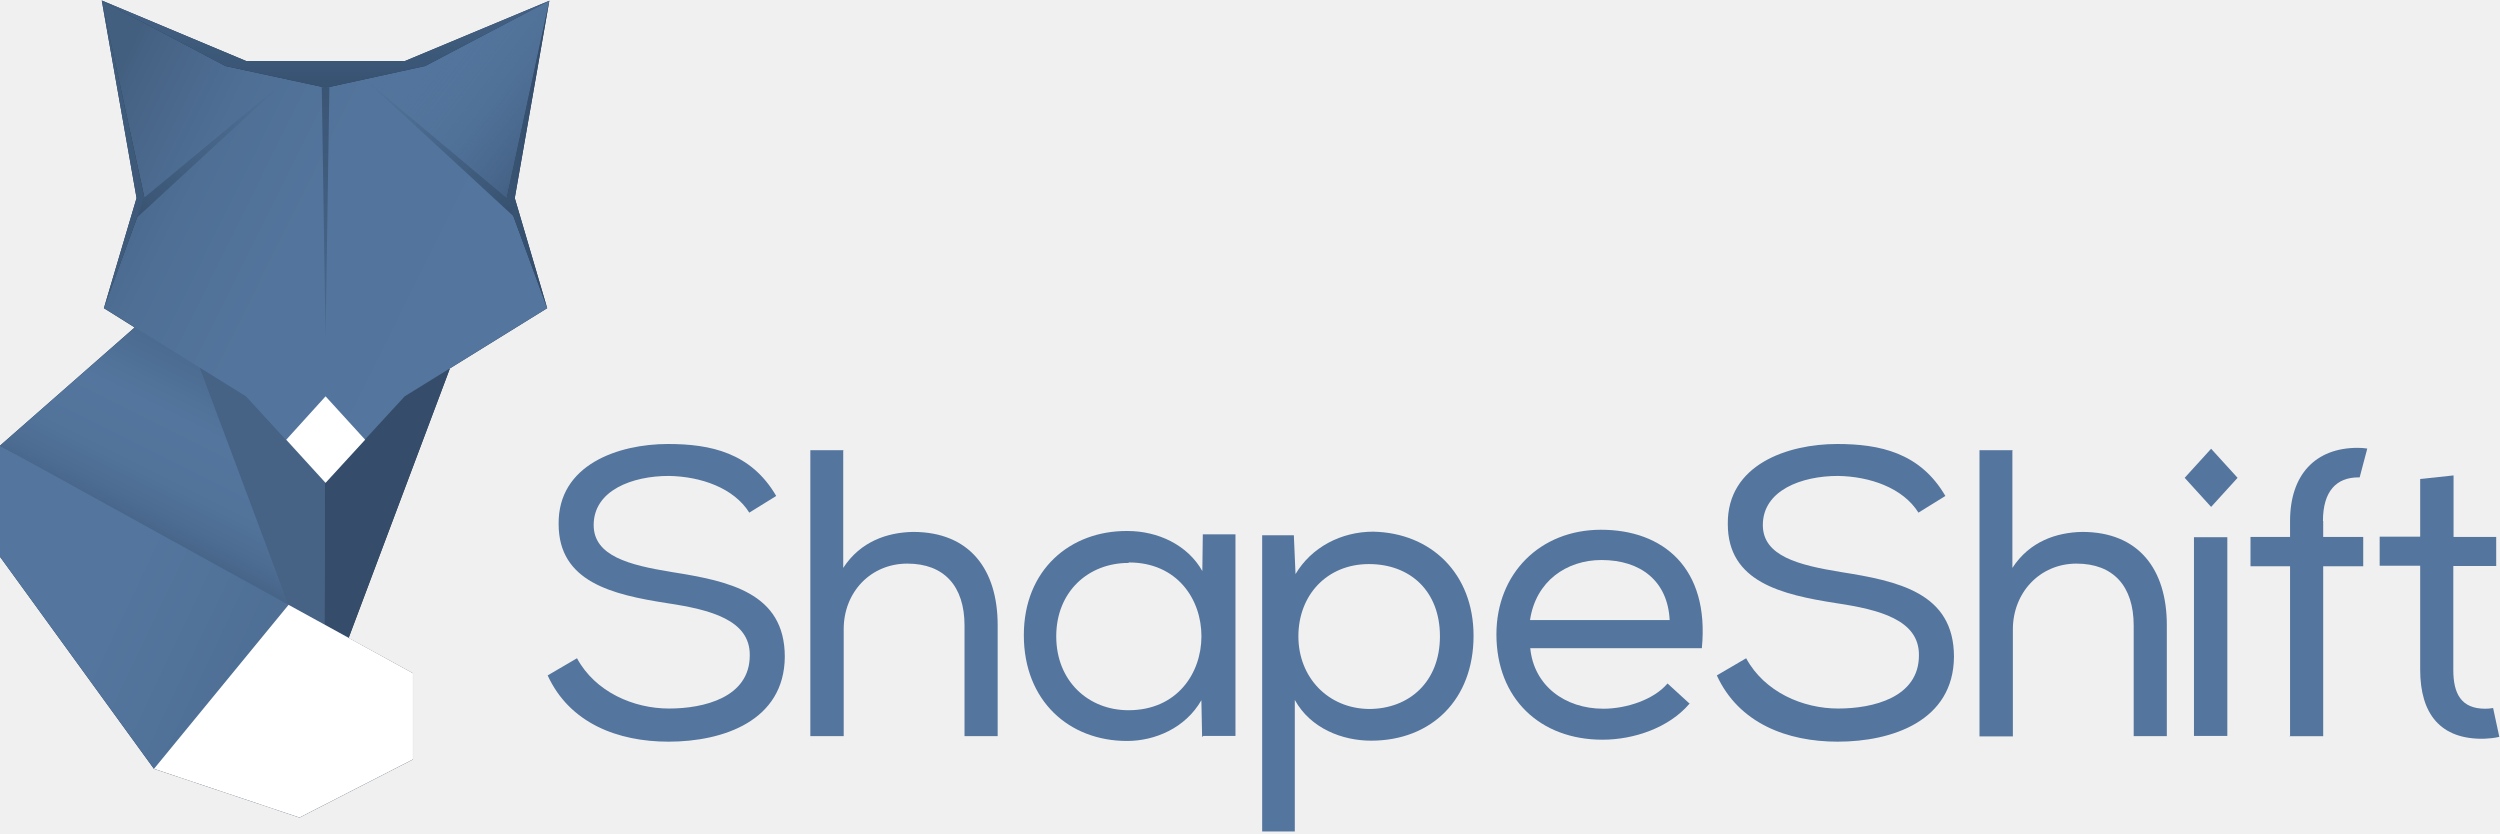
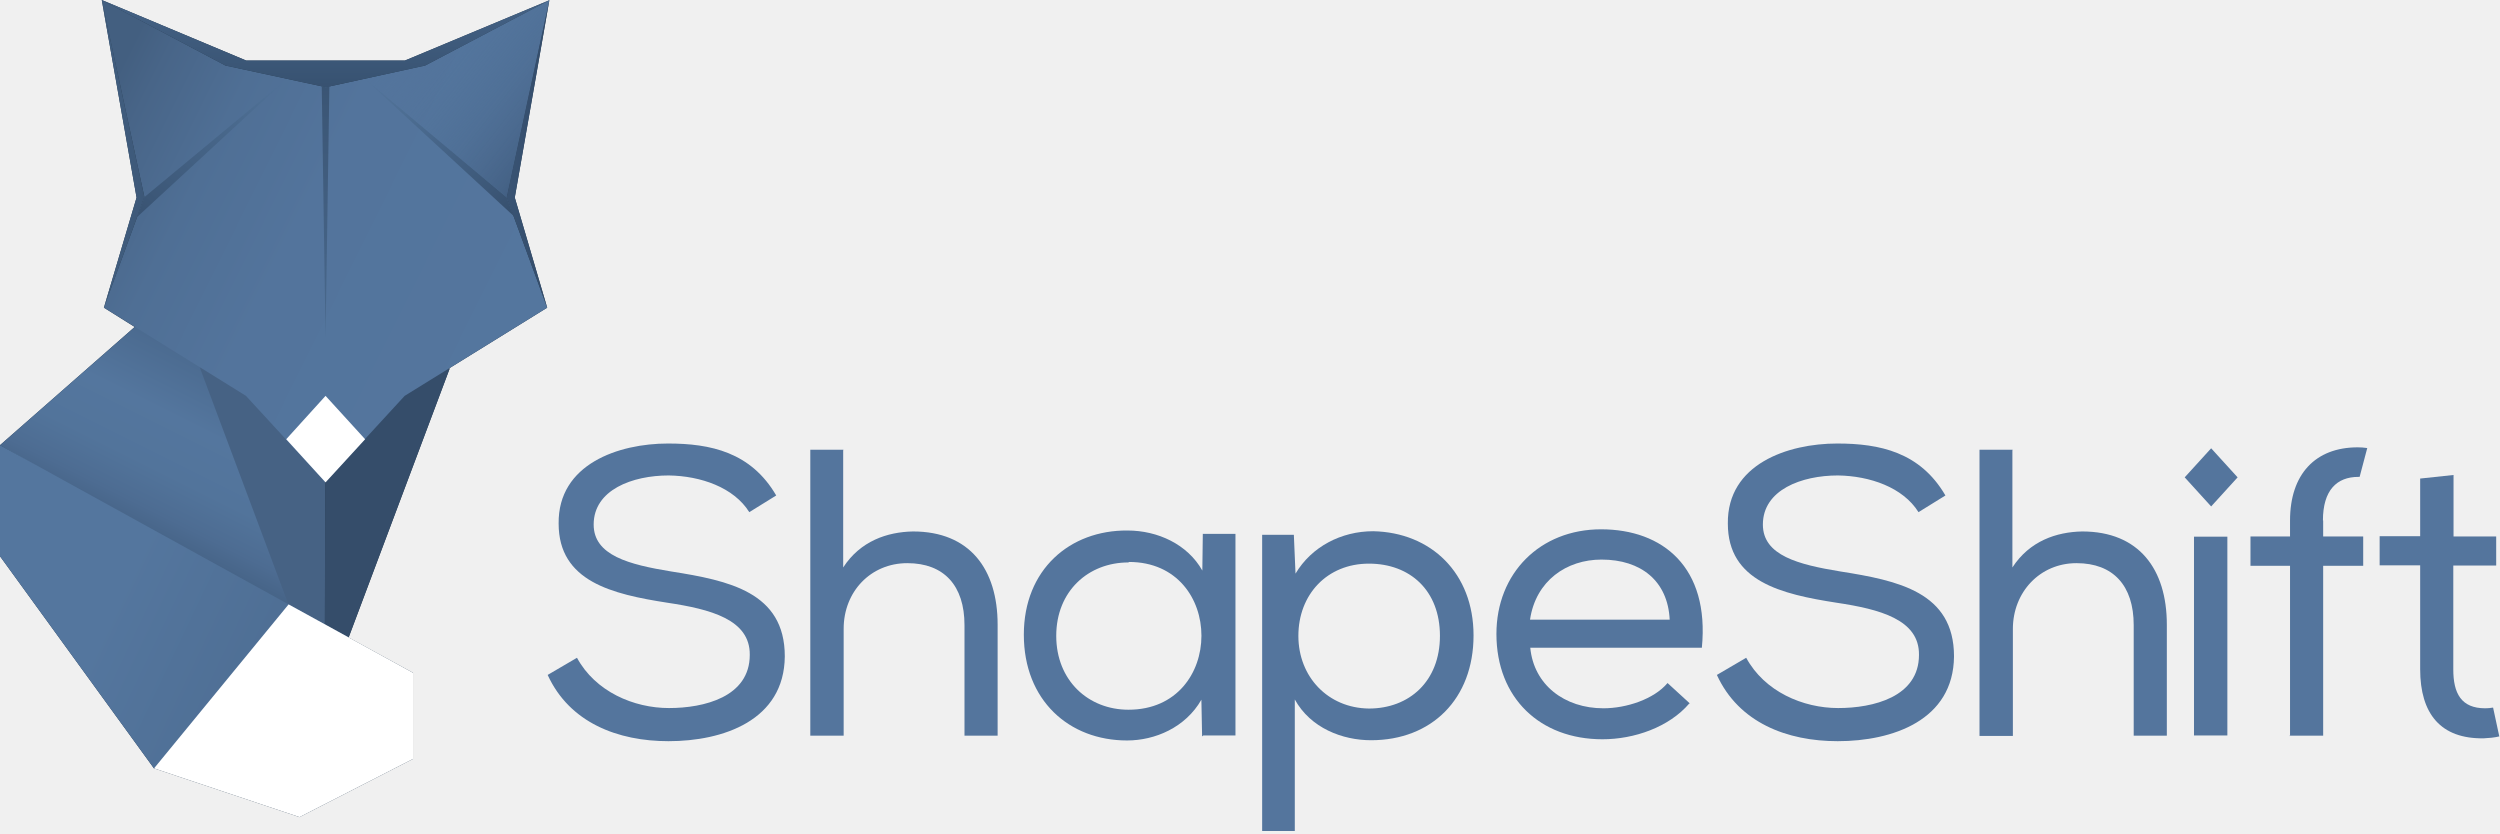
- <svg xmlns="http://www.w3.org/2000/svg" xmlns:xlink="http://www.w3.org/1999/xlink" width="300" height="100" viewBox="0 0 300 100" version="1.1">
-   <g id="Canvas" transform="translate(-1217 -2824)">
-     <g id="ShapeShift">
-       <g id="Shape">
-         <use xlink:href="#path0_fill" transform="translate(1282.72 2877.28)" fill="#54759D" />
-       </g>
-       <g id="Shape">
-         <use xlink:href="#path1_fill" transform="translate(1314.24 2878.02)" fill="#54759D" />
-       </g>
-       <g id="Shape">
-         <use xlink:href="#path2_fill" transform="translate(1339.86 2887.72)" fill="#54759D" />
-       </g>
-       <g id="Shape">
-         <use xlink:href="#path3_fill" transform="translate(1368.43 2887.8)" fill="#54759D" />
-       </g>
-       <g id="Shape">
-         <use xlink:href="#path4_fill" transform="translate(1396.57 2887.57)" fill="#54759D" />
-       </g>
-       <g id="Shape">
-         <use xlink:href="#path0_fill" transform="translate(1423.02 2877.28)" fill="#54759D" />
-       </g>
-       <g id="Shape">
-         <use xlink:href="#path5_fill" transform="translate(1454.54 2878.02)" fill="#54759D" />
-       </g>
-       <g id="Shape">
-         <use xlink:href="#path6_fill" transform="translate(1479.16 2877.85)" fill="#54759D" />
-       </g>
-       <g id="Shape">
-         <use xlink:href="#path7_fill" transform="translate(1491.75 2912.31)" fill="#54759D" />
-       </g>
-       <g id="Shape">
-         <use xlink:href="#path8_fill" transform="translate(1487.06 2877.74)" fill="#54759D" />
-       </g>
-       <g id="Shape">
-         <use xlink:href="#path9_fill" transform="translate(1502.56 2881.05)" fill="#54759D" />
-       </g>
-       <g id="Shape">
-         <use xlink:href="#path10_fill" transform="translate(1217 2824.06)" fill="#273C51" />
-       </g>
-       <g id="Shape">
-         <use xlink:href="#path11_fill" transform="translate(1217 2852.97)" fill="url(#paint12_linear)" />
-       </g>
-       <g id="Shape">
-         <use xlink:href="#path12_fill" transform="translate(1240.97 2868.13)" fill="#466284" />
-       </g>
-       <g id="Shape">
-         <use xlink:href="#path13_fill" transform="translate(1255.95 2868.27)" fill="#354D6A" />
-       </g>
-       <g id="Shape">
-         <use xlink:href="#path14_fill" transform="translate(1229.21 2824.06)" fill="url(#paint15_linear)" />
-       </g>
-       <g id="Shape">
-         <use xlink:href="#path15_fill" transform="translate(1277.8 2824.09)" fill="url(#paint16_linear)" />
-       </g>
-       <g id="Shape">
-         <use xlink:href="#path16_fill" transform="translate(1229.21 2824.06)" fill="url(#paint17_linear)" />
-       </g>
-       <g id="Shape">
-         <use xlink:href="#path17_fill" transform="translate(1229.21 2824.06)" fill="url(#paint18_linear)" />
-       </g>
-       <g id="Shape">
-         <use xlink:href="#path18_fill" transform="translate(1233.47 2833.49)" fill="url(#paint19_linear)" />
-       </g>
-       <g id="Shape">
-         <use xlink:href="#path19_fill" transform="translate(1260.76 2833.49)" fill="url(#paint20_linear)" />
-       </g>
-       <g id="Shape">
-         <use xlink:href="#path20_fill" transform="translate(1217 2877.48)" fill="url(#paint21_linear)" />
-       </g>
-       <g id="Shape">
-         <use xlink:href="#path21_fill" transform="translate(1235.47 2896.58)" fill="#FFFFFF" />
-       </g>
-       <g id="Shape">
-         <use xlink:href="#path22_fill" transform="translate(1260.76 2824.09)" fill="url(#paint23_linear)" />
-       </g>
-       <g id="Shape">
-         <use xlink:href="#path23_fill" transform="translate(1251.35 2871.56)" fill="#FFFFFF" />
-       </g>
-       <g id="Shape">
-         <use xlink:href="#path24_fill" transform="translate(1255.61 2834.41)" fill="url(#paint25_linear)" />
-       </g>
-     </g>
-   </g>
+ <svg xmlns="http://www.w3.org/2000/svg" width="300" height="100" viewBox="0 0 300 100" fill="none">
+   <path d="M14.528 3.832C10.181 3.832 5.52 5.548 5.52 9.724C5.52 13.441 9.781 14.528 14.843 15.357C21.706 16.444 28.456 17.817 28.456 25.539C28.398 33.232 21.049 35.72 14.499 35.72C8.437 35.72 2.631 33.518 0 27.769L3.518 25.71C5.72 29.771 10.324 31.744 14.557 31.744C18.732 31.744 24.252 30.429 24.252 25.367C24.309 21.106 19.504 19.876 14.357 19.104C7.75 18.074 1.316 16.559 1.316 9.609C1.23 2.459 8.522 0 14.442 0C19.533 0 24.395 1.03 27.426 6.235L24.195 8.236C22.336 5.262 18.36 3.889 14.528 3.832Z" transform="translate(65.7197 53.2222)" fill="#54759D" />
+   <path d="M3.947 0.057V14.128C6.006 10.953 9.237 9.867 12.326 9.809C19.133 9.809 22.479 14.328 22.479 20.991V34.318H18.503V21.049C18.503 16.301 16.044 13.613 11.64 13.613C7.235 13.613 4.004 17.045 4.004 21.478V34.318H0V0H3.975V0.057H3.947Z" transform="translate(97.2355 53.9658)" fill="#54759D" />
+   <path fill-rule="evenodd" clip-rule="evenodd" d="M21.306 20.306L21.392 24.71L21.535 24.595H25.396V0.401H21.477L21.42 4.805C19.647 1.659 16.073 0.001 12.44 0.001C5.548 -0.057 0 4.662 0 12.498C0 20.392 5.434 25.196 12.383 25.196C15.729 25.196 19.39 23.651 21.306 20.306ZM3.889 12.641C3.889 7.265 7.75 3.833 12.555 3.833L12.612 3.775C24.223 3.775 24.223 21.506 12.555 21.506C7.75 21.506 3.889 18.018 3.889 12.641Z" transform="translate(122.86 63.6602)" fill="#54759D" />
+   <path fill-rule="evenodd" clip-rule="evenodd" d="M3.804 0.429H0V35.977H3.918V20.19C5.806 23.623 9.638 25.081 13.07 25.081C20.334 25.081 25.367 20.133 25.367 12.498C25.367 5.033 20.276 0.143 13.327 0C9.495 0 5.92 1.859 4.004 5.09L3.804 0.429ZM12.812 3.89C17.76 3.89 21.335 7.121 21.335 12.555C21.335 18.018 17.645 21.278 12.812 21.278C7.922 21.22 4.347 17.502 4.347 12.555C4.347 7.607 7.779 3.89 12.812 3.89Z" transform="translate(151.458 63.7466)" fill="#54759D" />
+   <path fill-rule="evenodd" clip-rule="evenodd" d="M12.726 25.195C16.502 25.195 20.705 23.766 23.165 20.877V20.906H23.222L20.534 18.446C18.904 20.391 15.586 21.477 12.841 21.477C8.179 21.477 4.49 18.675 4.061 14.213H24.652C25.596 4.547 19.962 0 12.555 0C5.234 0 0 5.262 0 12.555C0 20.248 5.234 25.195 12.726 25.195ZM20.791 10.896C20.79 10.877 20.792 10.858 20.791 10.839V10.896ZM12.612 3.632C17.34 3.632 20.567 6.185 20.791 10.839H4.032C4.719 6.177 8.408 3.632 12.612 3.632Z" transform="translate(179.571 63.5176)" fill="#54759D" />
+   <path d="M14.528 3.832C10.181 3.832 5.52 5.548 5.52 9.724C5.52 13.441 9.781 14.528 14.843 15.357C21.706 16.444 28.456 17.817 28.456 25.539C28.398 33.232 21.049 35.72 14.499 35.72C8.437 35.72 2.631 33.518 0 27.769L3.518 25.71C5.72 29.771 10.324 31.744 14.557 31.744C18.732 31.744 24.252 30.429 24.252 25.367C24.309 21.106 19.504 19.876 14.357 19.104C7.75 18.074 1.316 16.559 1.316 9.609C1.23 2.459 8.522 0 14.442 0C19.533 0 24.395 1.03 27.426 6.235L24.195 8.236C22.336 5.262 18.36 3.889 14.528 3.832Z" transform="translate(206.025 53.2222)" fill="#54759D" />
+   <path d="M3.947 0.057V14.128C6.006 10.953 9.237 9.867 12.326 9.809C19.133 9.809 22.479 14.328 22.479 20.991V34.318H18.503V21.049C18.503 16.301 16.044 13.613 11.64 13.613C7.235 13.613 4.004 17.102 4.004 21.506V34.347H0V0H3.975V0.057H3.947Z" transform="translate(237.541 53.9658)" fill="#54759D" />
+   <path fill-rule="evenodd" clip-rule="evenodd" d="M0 3.489L3.174 6.978L6.349 3.489L3.174 0L0 3.489ZM5.119 34.461H1.115V10.61H5.119V34.461Z" transform="translate(262.164 53.7939)" fill="#54759D" />
+   <path d="M0.05 0.1V0H0L0.05 0.1Z" transform="translate(274.747 88.2554)" fill="#54759D" />
+   <path d="M8.694 8.78C8.694 5.148 10.353 3.546 12.955 3.546C13.012 3.546 13.07 3.546 13.098 3.546L14.013 0.086C13.642 0.029 13.241 0 12.869 0C7.779 0 4.747 3.232 4.747 8.78V10.696H0V14.213H4.747V34.604H8.723V14.213H13.527V10.696H8.723V8.78H8.694Z" transform="translate(270.057 53.6797)" fill="#54759D" />
+   <path d="M13.613 27.912C13.298 27.97 12.984 27.998 12.669 27.998C9.781 27.998 8.837 26.196 8.837 23.337V10.867H13.985V7.378H8.866V0L4.862 0.429V7.35H0V10.839H4.862V23.308C4.862 28.656 7.321 31.687 12.498 31.602C13.127 31.573 13.756 31.516 14.357 31.373L13.613 27.912Z" transform="translate(285.558 56.9971)" fill="#54759D" />
+   <path d="M61.773 23.708L65.92 0.029L48.589 7.264H29.542L12.212 0L16.387 23.708L12.469 36.921L16.158 39.237L0 53.422V66.749L18.475 92.202L35.891 98.036L35.92 98.065L49.533 91.087L49.562 91.058V80.734L41.84 76.501L53.966 44.214H53.88L65.662 36.921L61.773 23.708Z" fill="#273C51" />
+   <path d="M27.941 0L0 24.509L38.923 46.902L39.066 0.744L27.941 0Z" transform="translate(0 28.9131)" fill="url(#paint0_linear)" />
+   <path d="M0 0L14.986 40.067L15.1 2.231L0 0Z" transform="translate(23.9657 44.0703)" fill="#466284" />
+   <path d="M15.014 0L0 39.924L0.114 2.088L15.014 0Z" transform="translate(38.9514 44.2134)" fill="#354D6A" />
+   <path d="M53.708 0.029L38.808 7.865L26.883 10.467L14.843 7.865L0 0L5.119 23.651L0.257 36.921L17.302 47.502L26.768 57.798V57.884L26.826 57.827L26.883 57.884V57.798L36.349 47.502L53.451 36.921L48.589 23.68L53.708 0.029Z" transform="translate(12.2117)" fill="url(#paint1_linear)" />
+   <path d="M5.119 0L0.972 23.68L4.862 36.892L0 23.651L5.119 0Z" transform="translate(60.8008 0.0288086)" fill="url(#paint2_linear)" />
+   <path d="M0 0L4.175 23.708L0.257 36.921L5.119 23.651L0 0Z" transform="translate(12.2117)" fill="url(#paint3_linear)" />
+   <path d="M0 0L17.331 7.264H36.377L53.708 0.029L38.808 7.865L26.883 10.467L14.843 7.865L0 0Z" transform="translate(12.2117)" fill="url(#paint4_linear)" />
+   <path d="M0.858 14.213L0 16.587L17.989 0L0.858 14.213Z" transform="translate(16.4728 9.4375)" fill="url(#paint5_linear)" />
+   <path d="M17.045 14.242L0 0L17.874 16.473L17.045 14.242Z" transform="translate(43.756 9.4375)" fill="url(#paint6_linear)" />
+   <path d="M0 0L41.84 23.079L47.131 36.32L35.92 40.581L18.475 38.78L0 13.327V0Z" transform="translate(0 53.4224)" fill="url(#paint7_linear)" />
+   <path d="M16.158 0L0.057 19.619L0 19.676L17.417 25.51L17.445 25.539L31.058 18.561L31.087 18.532V8.208L16.158 0Z" transform="translate(18.4747 72.5264)" fill="white" />
+   <path d="M17.045 23.651L22.164 0L7.264 7.836L0 9.409L17.045 23.651Z" transform="translate(43.756 0.0288086)" fill="url(#paint8_linear)" />
+   <path d="M4.719 10.381L0 5.205L4.719 0L9.466 5.205L4.719 10.381Z" transform="translate(34.347 47.5024)" fill="white" />
+   <path d="M0 0L0.486 0.114L0.915 0.029L0.458 30.2L0 0Z" transform="translate(38.6082 10.3525)" fill="url(#paint9_linear)" />
  <defs>
-     <linearGradient id="paint12_linear" x1="0" y1="0" x2="1" y2="0" gradientUnits="userSpaceOnUse" gradientTransform="matrix(-21.8541 63.3954 -52.8037 -26.2378 39.1048 -21.2511)">
+     <linearGradient id="paint0_linear" x2="1" gradientUnits="userSpaceOnUse" gradientTransform="translate(39.1048 -21.2511) scale(57.1475 68.6105) rotate(112.483)">
      <stop offset="0.135" stop-color="#2B415B" />
      <stop offset="0.376" stop-color="#3B5676" />
      <stop offset="0.692" stop-color="#54769E" />
      <stop offset="0.79" stop-color="#52749B" />
      <stop offset="0.861" stop-color="#4D6C92" />
      <stop offset="0.924" stop-color="#436082" />
      <stop offset="0.982" stop-color="#364F6C" />
      <stop offset="1" stop-color="#314863" />
    </linearGradient>
-     <linearGradient id="paint15_linear" x1="0" y1="0" x2="1" y2="0" gradientUnits="userSpaceOnUse" gradientTransform="matrix(-56.0693 -32.3717 30.0365 -60.4283 53.5948 36.6698)">
-       <stop offset="0" stop-color="#54769E" />
+     <linearGradient id="paint1_linear" x2="1" gradientUnits="userSpaceOnUse" gradientTransform="translate(53.5948 36.6698) scale(63.6079 68.5529) rotate(-151.822)">
+       <stop stop-color="#54769E" />
      <stop offset="0.48" stop-color="#53749C" />
      <stop offset="0.688" stop-color="#4F6F95" />
      <stop offset="0.842" stop-color="#486588" />
      <stop offset="0.909" stop-color="#435F80" />
    </linearGradient>
-     <linearGradient id="paint16_linear" x1="0" y1="0" x2="1" y2="0" gradientUnits="userSpaceOnUse" gradientTransform="matrix(-54.9276 -0 -0 -395.847 37.1578 18.4546)">
+     <linearGradient id="paint2_linear" x2="1" gradientUnits="userSpaceOnUse" gradientTransform="translate(37.1578 18.4546) scale(54.9276 395.847) rotate(180)">
      <stop offset="0.254" stop-color="#20344C" />
      <stop offset="0.407" stop-color="#273D57" />
      <stop offset="0.673" stop-color="#395373" />
      <stop offset="1" stop-color="#54769E" />
    </linearGradient>
-     <linearGradient id="paint17_linear" x1="0" y1="0" x2="1" y2="0" gradientUnits="userSpaceOnUse" gradientTransform="matrix(56.786 0 0 409.557 -33.4685 18.4684)">
+     <linearGradient id="paint3_linear" x2="1" gradientUnits="userSpaceOnUse" gradientTransform="translate(-33.4685 18.4684) scale(56.786 409.557)">
      <stop offset="0.254" stop-color="#54769E" />
      <stop offset="0.413" stop-color="#4D6E93" />
      <stop offset="0.69" stop-color="#3C5777" />
      <stop offset="1" stop-color="#233850" />
    </linearGradient>
-     <linearGradient id="paint18_linear" x1="0" y1="0" x2="1" y2="0" gradientUnits="userSpaceOnUse" gradientTransform="matrix(-1.12313 46.6101 -239.163 -0.218884 27.3775 -21.9114)">
+     <linearGradient id="paint4_linear" x2="1" gradientUnits="userSpaceOnUse" gradientTransform="translate(27.3775 -21.9114) scale(239.166 46.6106) rotate(90.2691)">
      <stop offset="0.007" stop-color="#54769E" />
      <stop offset="0.199" stop-color="#507198" />
      <stop offset="0.45" stop-color="#466488" />
      <stop offset="0.732" stop-color="#354F6D" />
      <stop offset="1" stop-color="#21354D" />
    </linearGradient>
-     <linearGradient id="paint19_linear" x1="0" y1="0" x2="1" y2="0" gradientUnits="userSpaceOnUse" gradientTransform="matrix(-45.9092 44.5576 -48.322 -42.3328 33.0829 -15.8535)">
+     <linearGradient id="paint5_linear" x2="1" gradientUnits="userSpaceOnUse" gradientTransform="translate(33.0829 -15.8535) scale(66.6534 61.461) rotate(133.533)">
      <stop offset="0.254" stop-color="#54769E" />
      <stop offset="0.41" stop-color="#4D6E93" />
      <stop offset="0.681" stop-color="#3C5777" />
      <stop offset="1" stop-color="#22364E" />
    </linearGradient>
-     <linearGradient id="paint20_linear" x1="0" y1="0" x2="1" y2="0" gradientUnits="userSpaceOnUse" gradientTransform="matrix(38.259 34.1158 -37.0181 35.2595 -10.8684 -9.90781)">
+     <linearGradient id="paint6_linear" x2="1" gradientUnits="userSpaceOnUse" gradientTransform="translate(-10.8684 -9.90781) scale(53.2361 49.0624) rotate(44.0556)">
      <stop offset="0.254" stop-color="#54769E" />
      <stop offset="0.41" stop-color="#4D6E93" />
      <stop offset="0.681" stop-color="#3C5777" />
      <stop offset="1" stop-color="#22364E" />
    </linearGradient>
-     <linearGradient id="paint21_linear" x1="0" y1="0" x2="1" y2="0" gradientUnits="userSpaceOnUse" gradientTransform="matrix(82.0928 29.2988 -34.0271 70.6855 -9.1325 12.824)">
+     <linearGradient id="paint7_linear" x2="1" gradientUnits="userSpaceOnUse" gradientTransform="translate(-9.1325 12.824) scale(88.8655 76.5171) rotate(22.5138)">
      <stop offset="0.266" stop-color="#54769E" />
      <stop offset="1" stop-color="#425E7F" />
    </linearGradient>
-     <linearGradient id="paint23_linear" x1="0" y1="0" x2="1" y2="0" gradientUnits="userSpaceOnUse" gradientTransform="matrix(48.8606 43.5332 -40.796 52.139 -15.7976 -19.2301)">
+     <linearGradient id="paint8_linear" x2="1" gradientUnits="userSpaceOnUse" gradientTransform="translate(-15.7976 -19.2301) scale(63.6527 67.9236) rotate(39.86)">
      <stop offset="0.461" stop-color="#54769E" stop-opacity="0.01" />
      <stop offset="0.57" stop-color="#52739A" stop-opacity="0.216" />
      <stop offset="0.676" stop-color="#4A698E" stop-opacity="0.427" />
      <stop offset="0.782" stop-color="#3D597B" stop-opacity="0.636" />
      <stop offset="0.886" stop-color="#2C435F" stop-opacity="0.842" />
      <stop offset="0.966" stop-color="#1B2E45" />
    </linearGradient>
-     <linearGradient id="paint25_linear" x1="0" y1="0" x2="1" y2="0" gradientUnits="userSpaceOnUse" gradientTransform="matrix(0 -127.036 3.84958 0 0.46041 89.3918)">
+     <linearGradient id="paint9_linear" x2="1" gradientUnits="userSpaceOnUse" gradientTransform="translate(0.46041 89.3918) scale(3.84958 127.036) rotate(-90)">
      <stop offset="0.254" stop-color="#54769E" />
      <stop offset="0.41" stop-color="#4D6E93" />
      <stop offset="0.681" stop-color="#3C5777" />
      <stop offset="1" stop-color="#22364E" />
    </linearGradient>
-     <path id="path0_fill" d="M 14.528 3.832C 10.181 3.832 5.52 5.548 5.52 9.724C 5.52 13.441 9.781 14.528 14.843 15.357C 21.706 16.444 28.456 17.817 28.456 25.539C 28.398 33.232 21.049 35.72 14.499 35.72C 8.437 35.72 2.631 33.518 0 27.769L 3.518 25.71C 5.72 29.771 10.324 31.744 14.557 31.744C 18.732 31.744 24.252 30.429 24.252 25.367C 24.309 21.106 19.504 19.876 14.357 19.104C 7.75 18.074 1.316 16.559 1.316 9.609C 1.23 2.459 8.522 0 14.442 0C 19.533 0 24.395 1.03 27.426 6.235L 24.195 8.236C 22.336 5.262 18.36 3.889 14.528 3.832Z" />
-     <path id="path1_fill" d="M 3.947 0.057L 3.947 14.128C 6.006 10.953 9.237 9.867 12.326 9.809C 19.133 9.809 22.479 14.328 22.479 20.991L 22.479 34.318L 18.503 34.318L 18.503 21.049C 18.503 16.301 16.044 13.613 11.64 13.613C 7.235 13.613 4.004 17.045 4.004 21.478L 4.004 34.318L 0 34.318L 0 0L 3.975 0L 3.975 0.057L 3.947 0.057Z" />
-     <path id="path2_fill" fill-rule="evenodd" d="M 21.306 20.306L 21.392 24.71L 21.535 24.596L 25.396 24.596L 25.396 0.401L 21.477 0.401L 21.42 4.805C 19.647 1.659 16.073 0 12.44 0C 5.548 -0.057 0 4.662 0 12.498C 0 20.391 5.434 25.196 12.383 25.196C 15.729 25.196 19.39 23.652 21.306 20.306ZM 3.889 12.641C 3.889 7.265 7.75 3.833 12.555 3.833L 12.612 3.776C 24.223 3.776 24.223 21.507 12.555 21.507C 7.75 21.507 3.889 18.018 3.889 12.641Z" />
-     <path id="path3_fill" fill-rule="evenodd" d="M 3.832 0.429L 0.029 0.429L 0.029 35.977L 3.947 35.977L 3.947 20.191C 5.834 23.623 9.666 25.081 13.098 25.081C 20.362 25.081 25.396 20.134 25.396 12.498C 25.396 5.033 20.305 0.143 13.356 0C 9.523 0 5.948 1.859 4.032 5.091L 3.832 0.429ZM 12.841 3.889C 17.788 3.889 21.363 7.121 21.363 12.555C 21.363 18.017 17.674 21.277 12.841 21.277C 7.95 21.22 4.376 17.502 4.376 12.555C 4.376 7.607 7.808 3.889 12.841 3.889Z" />
-     <path id="path4_fill" fill-rule="evenodd" d="M 12.726 25.195C 16.502 25.195 20.705 23.765 23.165 20.877L 23.165 20.905L 23.222 20.905L 20.534 18.446C 18.904 20.391 15.586 21.477 12.841 21.477C 8.179 21.477 4.49 18.675 4.061 14.214L 24.652 14.214C 25.596 4.547 19.962 0 12.555 0C 5.234 0 0 5.262 0 12.555C 0 20.248 5.234 25.195 12.726 25.195ZM 20.789 10.839C 20.79 10.858 20.79 10.877 20.791 10.896L 20.791 10.839L 20.789 10.839ZM 12.612 3.632C 17.34 3.632 20.565 6.185 20.789 10.839L 4.032 10.839C 4.719 6.177 8.408 3.632 12.612 3.632Z" />
-     <path id="path5_fill" d="M 3.947 0.057L 3.947 14.128C 6.006 10.953 9.237 9.867 12.326 9.809C 19.133 9.809 22.479 14.328 22.479 20.991L 22.479 34.318L 18.503 34.318L 18.503 21.049C 18.503 16.301 16.044 13.613 11.64 13.613C 7.235 13.613 4.004 17.102 4.004 21.506L 4.004 34.347L 0 34.347L 0 0L 3.975 0L 3.975 0.057L 3.947 0.057Z" />
-     <path id="path6_fill" fill-rule="evenodd" d="M 0 3.489L 3.174 6.978L 6.349 3.489L 3.174 0L 0 3.489ZM 5.119 34.461L 1.115 34.461L 1.115 10.61L 5.119 10.61L 5.119 34.461Z" />
-     <path id="path7_fill" d="M 0.05 0.1L 0.05 0L 0 0L 0.05 0.1Z" />
-     <path id="path8_fill" d="M 8.694 8.78C 8.694 5.148 10.353 3.546 12.955 3.546C 13.012 3.546 13.07 3.546 13.098 3.546L 14.013 0.086C 13.642 0.029 13.241 0 12.869 0C 7.779 0 4.747 3.232 4.747 8.78L 4.747 10.696L 0 10.696L 0 14.213L 4.747 14.213L 4.747 34.604L 8.723 34.604L 8.723 14.213L 13.527 14.213L 13.527 10.696L 8.723 10.696L 8.723 8.78L 8.694 8.78Z" />
-     <path id="path9_fill" d="M 13.613 27.912C 13.298 27.97 12.984 27.998 12.669 27.998C 9.781 27.998 8.837 26.196 8.837 23.337L 8.837 10.867L 13.985 10.867L 13.985 7.378L 8.866 7.378L 8.866 0L 4.862 0.429L 4.862 7.35L 0 7.35L 0 10.839L 4.862 10.839L 4.862 23.308C 4.862 28.656 7.321 31.687 12.498 31.602C 13.127 31.573 13.756 31.516 14.357 31.373L 13.613 27.912Z" />
-     <path id="path10_fill" d="M 61.773 23.708L 65.92 0.029L 48.589 7.264L 29.542 7.264L 12.212 0L 16.387 23.708L 12.469 36.921L 16.158 39.237L 0 53.422L 0 66.749L 18.475 92.202L 35.891 98.036L 35.92 98.065L 49.533 91.087L 49.562 91.058L 49.562 80.734L 41.84 76.501L 53.966 44.214L 53.88 44.214L 65.662 36.921L 61.773 23.708Z" />
-     <path id="path11_fill" d="M 27.941 0L 0 24.509L 38.923 46.902L 39.066 0.744L 27.941 0Z" />
-     <path id="path12_fill" d="M 0 0L 14.986 40.067L 15.1 2.231L 0 0Z" />
-     <path id="path13_fill" d="M 15.014 0L 0 39.924L 0.114 2.088L 15.014 0Z" />
-     <path id="path14_fill" d="M 53.708 0.029L 38.808 7.865L 26.883 10.467L 14.843 7.865L 0 0L 5.119 23.651L 0.257 36.921L 17.302 47.502L 26.768 57.798L 26.768 57.884L 26.826 57.827L 26.883 57.884L 26.883 57.798L 36.349 47.502L 53.451 36.921L 48.589 23.68L 53.708 0.029Z" />
-     <path id="path15_fill" d="M 5.119 0L 0.972 23.68L 4.862 36.892L 0 23.651L 5.119 0Z" />
-     <path id="path16_fill" d="M 0 0L 4.175 23.708L 0.257 36.921L 5.119 23.651L 0 0Z" />
-     <path id="path17_fill" d="M 0 0L 17.331 7.264L 36.377 7.264L 53.708 0.029L 38.808 7.865L 26.883 10.467L 14.843 7.865L 0 0Z" />
-     <path id="path18_fill" d="M 0.858 14.213L 0 16.587L 17.989 0L 0.858 14.213Z" />
-     <path id="path19_fill" d="M 17.045 14.242L 0 0L 17.874 16.473L 17.045 14.242Z" />
-     <path id="path20_fill" d="M 0 0L 41.84 23.079L 47.131 36.32L 35.92 40.581L 18.475 38.78L 0 13.327L 0 0Z" />
-     <path id="path21_fill" d="M 16.158 0L 0.057 19.619L 0 19.676L 17.417 25.51L 17.445 25.539L 31.058 18.561L 31.087 18.532L 31.087 8.208L 16.158 0Z" />
-     <path id="path22_fill" d="M 17.045 23.651L 22.164 0L 7.264 7.836L 0 9.409L 17.045 23.651Z" />
-     <path id="path23_fill" d="M 4.719 10.381L 0 5.205L 4.719 0L 9.466 5.205L 4.719 10.381Z" />
-     <path id="path24_fill" d="M 0 0L 0.486 0.114L 0.915 0.029L 0.458 30.2L 0 0Z" />
  </defs>
</svg>
